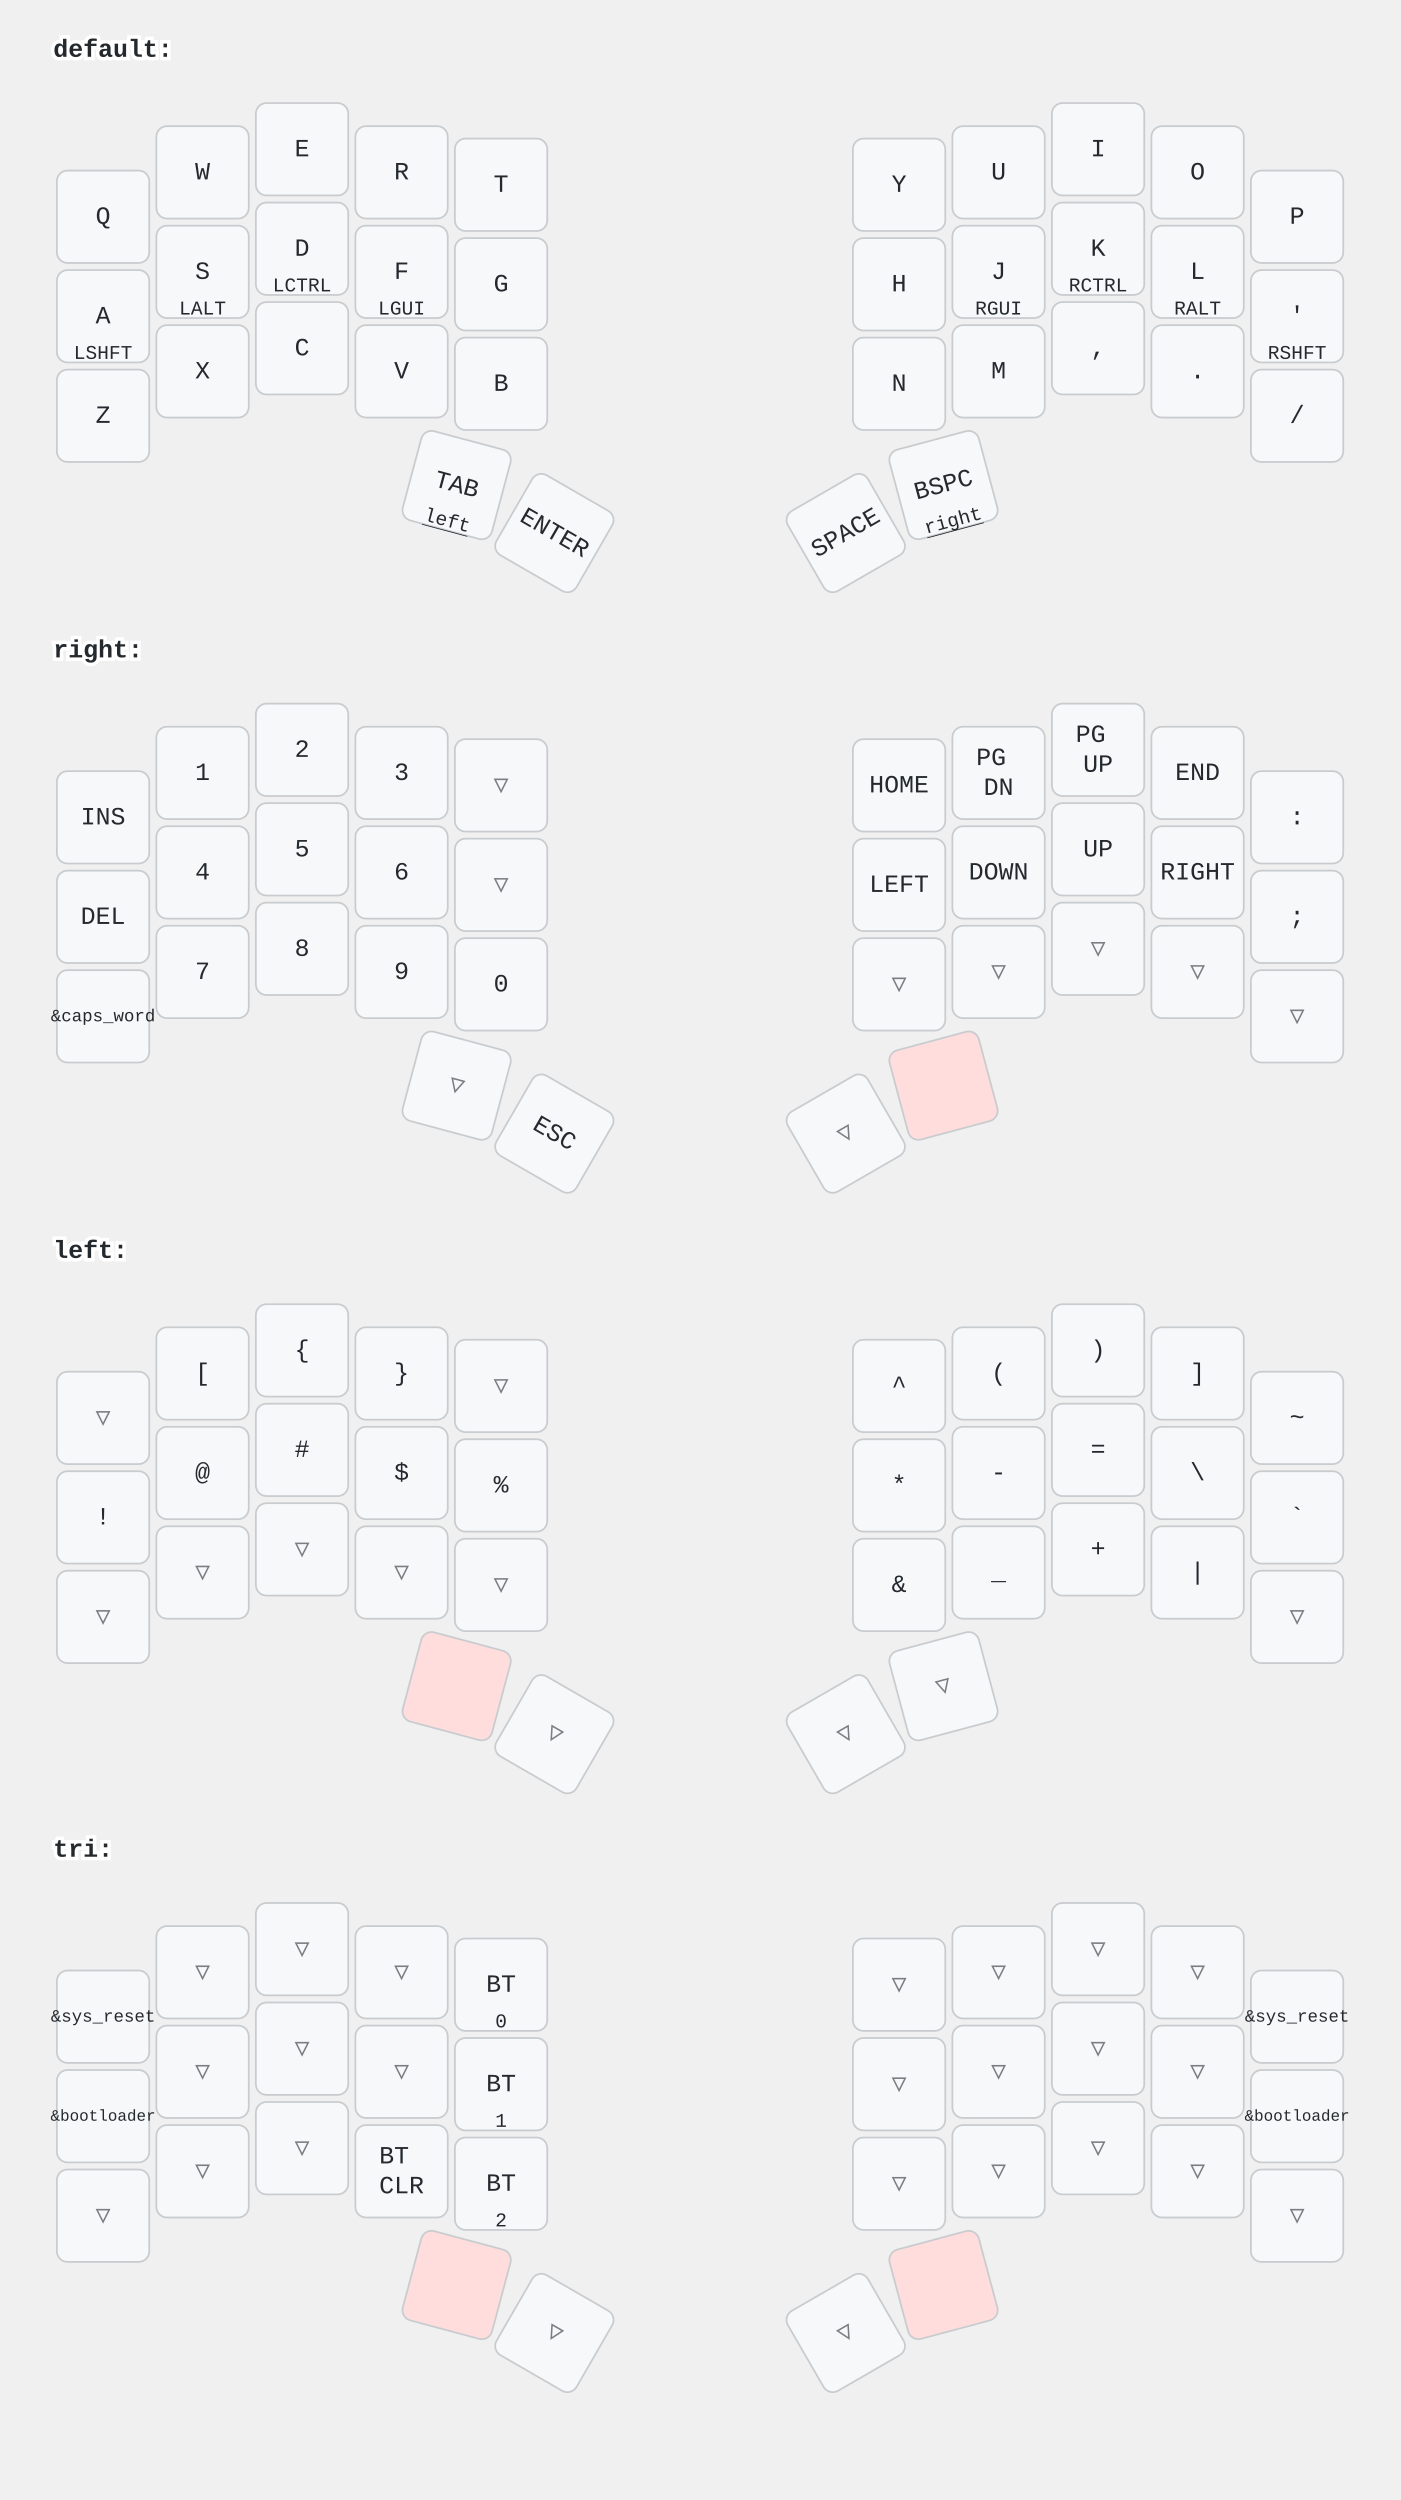
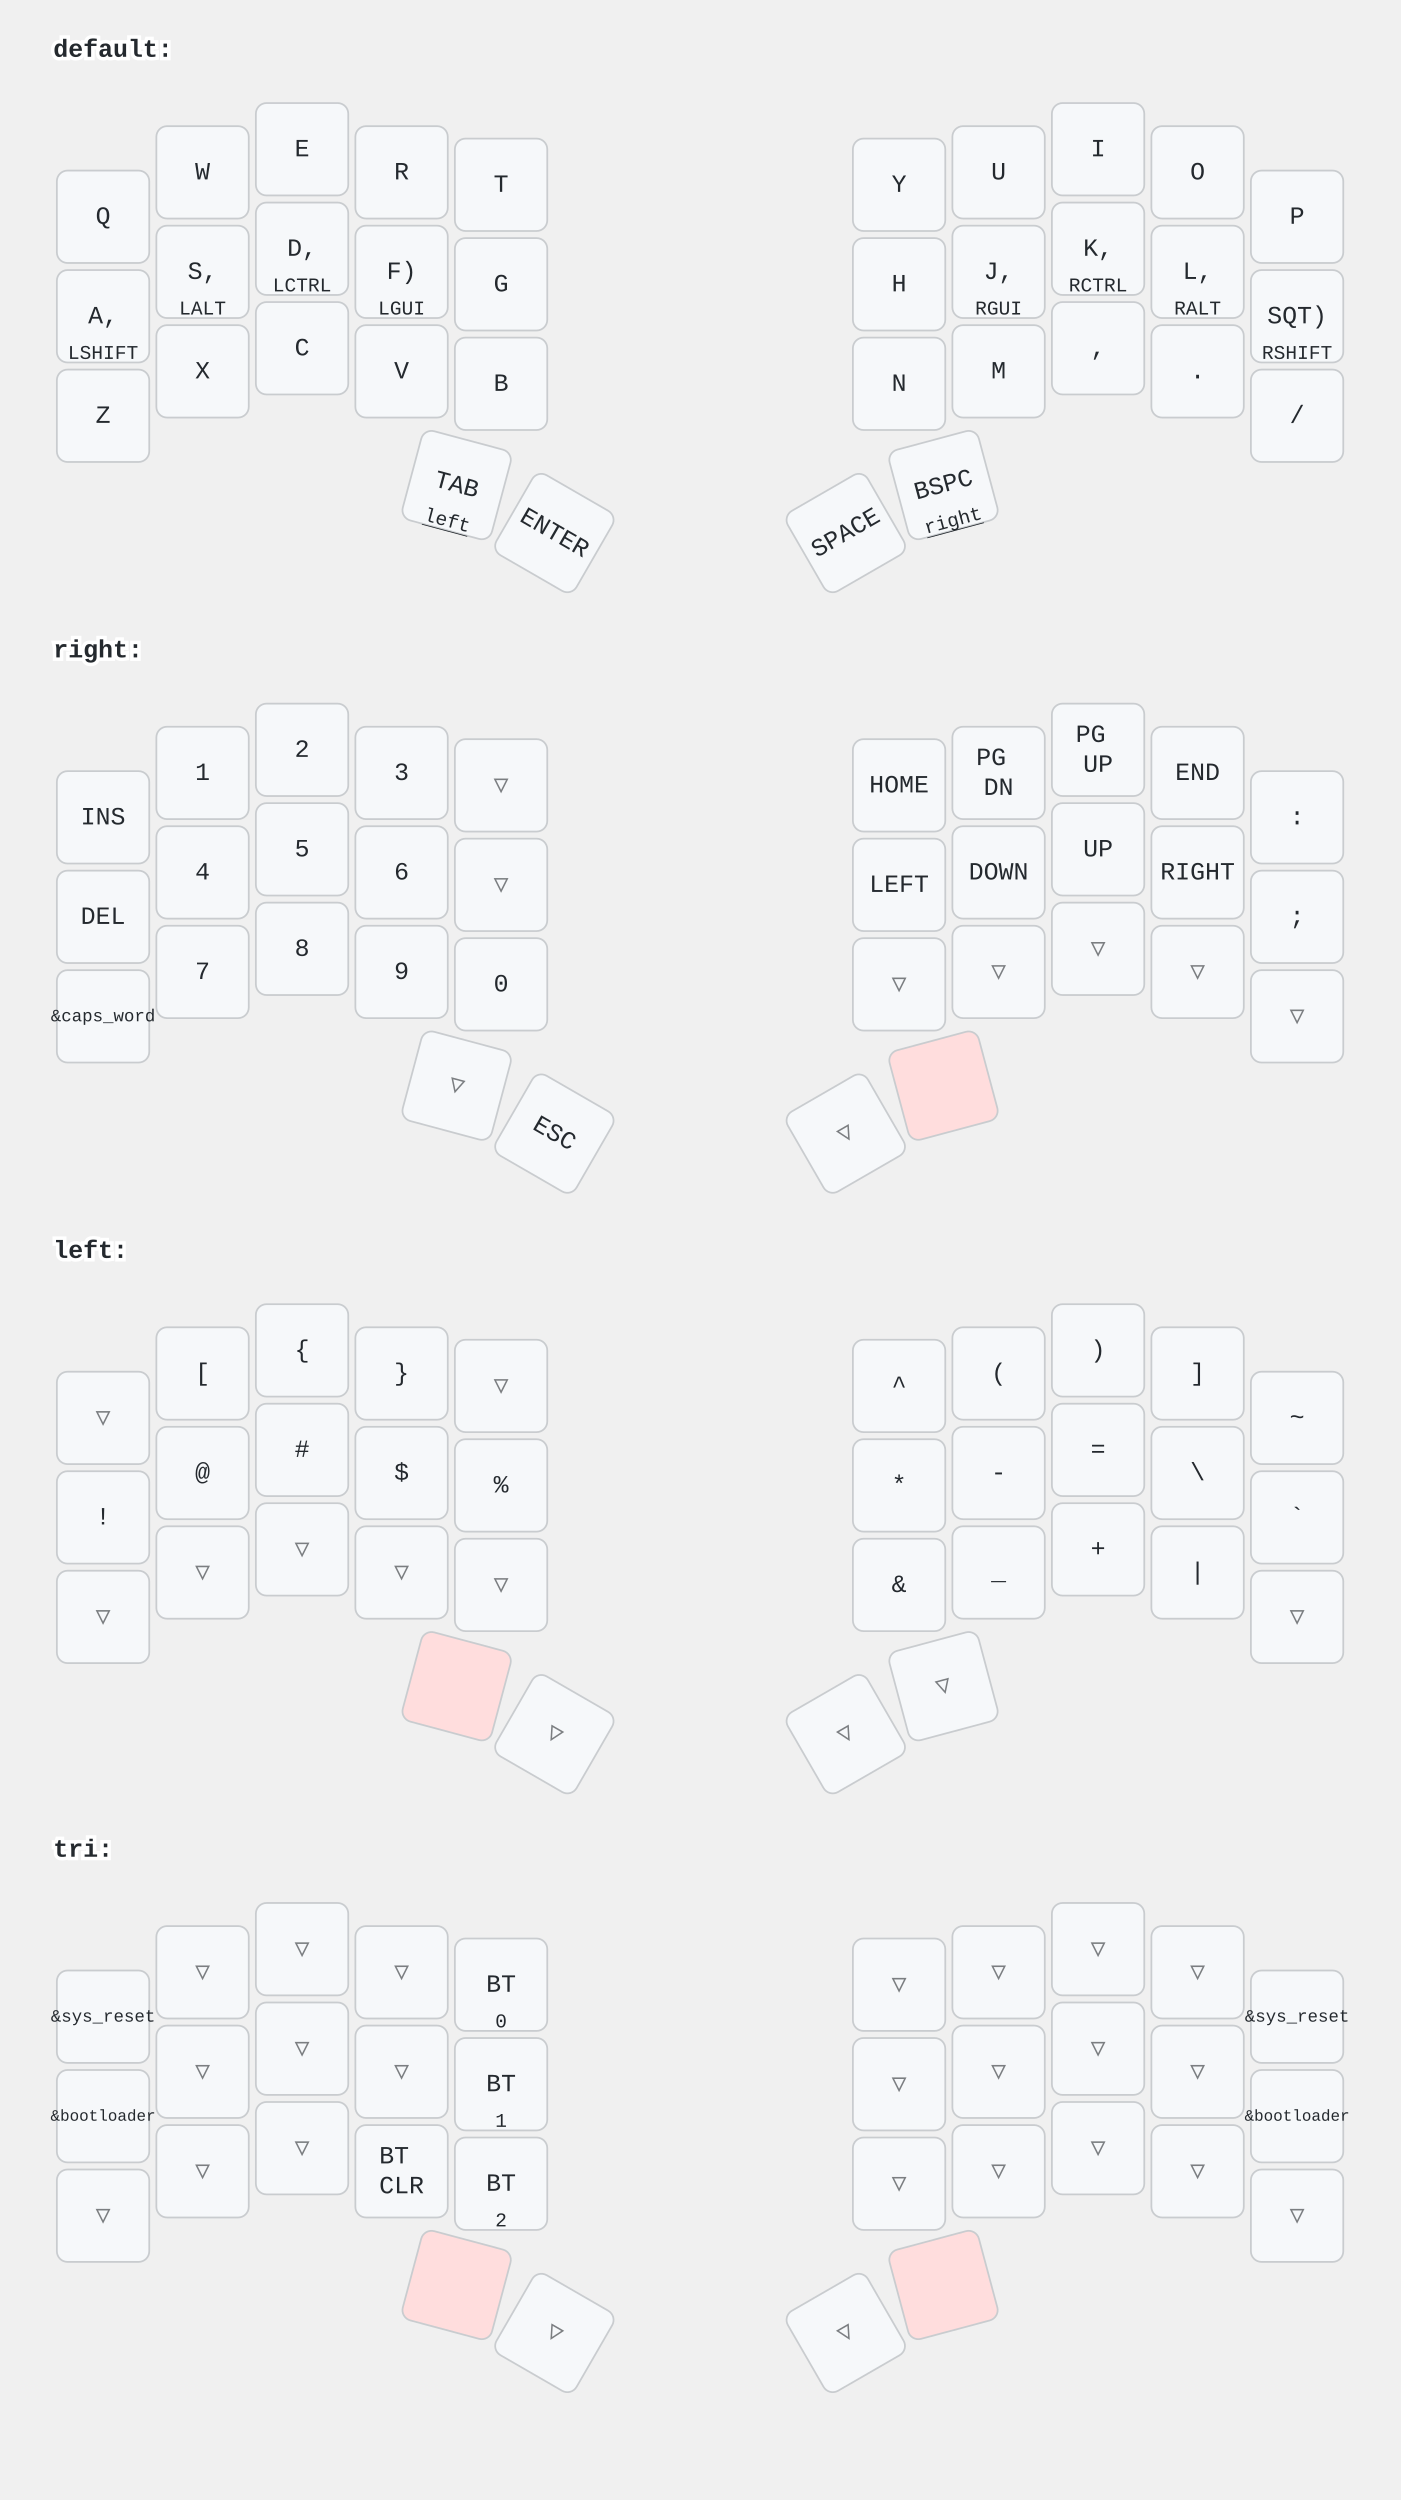
<svg xmlns="http://www.w3.org/2000/svg" width="788" height="1407" viewBox="0 0 788 1407" class="keymap">
  <style>/* inherit to force styles through use tags */
svg path {
    fill: inherit;
}

/* font and background color specifications */
svg.keymap {
    font-family: SFMono-Regular,Consolas,Liberation Mono,Menlo,monospace;
    font-size: 14px;
    font-kerning: normal;
    text-rendering: optimizeLegibility;
    fill: #24292e;
}

/* default key styling */
rect.key {
    fill: #f6f8fa;
}

rect.key, rect.combo {
    stroke: #c9cccf;
    stroke-width: 1;
}

/* default key side styling, only used is draw_key_sides is set */
rect.side {
    filter: brightness(90%);
}

/* color accent for combo boxes */
rect.combo, rect.combo-separate {
    fill: #cdf;
}

/* color accent for held keys */
rect.held, rect.combo.held {
    fill: #fdd;
}

/* color accent for ghost (optional) keys */
rect.ghost, rect.combo.ghost {
    stroke-dasharray: 4, 4;
    stroke-width: 2;
}

text {
    text-anchor: middle;
    dominant-baseline: middle;
}

/* styling for layer labels */
text.label {
    font-weight: bold;
    text-anchor: start;
    stroke: white;
    stroke-width: 4;
    paint-order: stroke;
}

/* styling for optional footer */
text.footer {
    text-anchor: end;
    dominant-baseline: auto;
    stroke: white;
    stroke-width: 4;
    paint-order: stroke;
}

/* styling for combo tap, and key hold/shifted label text */
text.combo, text.hold, text.shifted {
    font-size: 11px;
}

text.hold {
    text-anchor: middle;
    dominant-baseline: auto;
}

text.shifted {
    text-anchor: middle;
    dominant-baseline: hanging;
}

text.layer-activator {
    text-decoration: underline;
}

/* styling for hold/shifted label text in combo box */
text.combo.hold, text.combo.shifted {
    font-size: 8px;
}

/* lighter symbol for transparent keys */
text.trans {
    fill: #7b7e81;
}

/* styling for combo dendrons */
path.combo {
    stroke-width: 1;
    stroke: gray;
    fill: none;
}

/* Start Tabler Icons Cleanup */
/* cannot use height/width with glyphs */
.icon-tabler &gt; path {
    fill: inherit;
    stroke: inherit;
    stroke-width: 2;
}
/* hide tabler's default box */
.icon-tabler &gt; path[stroke="none"][fill="none"] {
    visibility: hidden;
}
/* End Tabler Icons Cleanup */
</style>
  <g transform="translate(30, 0)" class="layer-default">
    <text x="0" y="28" class="label" id="default">default:</text>
    <g transform="translate(0, 56)">
      <g transform="translate(28, 66)" class="key keypos-0">
        <rect rx="6" ry="6" x="-26" y="-26" width="52" height="52" class="key" />
        <text x="0" y="0" class="key tap">Q</text>
      </g>
      <g transform="translate(84, 41)" class="key keypos-1">
        <rect rx="6" ry="6" x="-26" y="-26" width="52" height="52" class="key" />
        <text x="0" y="0" class="key tap">W</text>
      </g>
      <g transform="translate(140, 28)" class="key keypos-2">
        <rect rx="6" ry="6" x="-26" y="-26" width="52" height="52" class="key" />
        <text x="0" y="0" class="key tap">E</text>
      </g>
      <g transform="translate(196, 41)" class="key keypos-3">
        <rect rx="6" ry="6" x="-26" y="-26" width="52" height="52" class="key" />
        <text x="0" y="0" class="key tap">R</text>
      </g>
      <g transform="translate(252, 48)" class="key keypos-4">
        <rect rx="6" ry="6" x="-26" y="-26" width="52" height="52" class="key" />
        <text x="0" y="0" class="key tap">T</text>
      </g>
      <g transform="translate(476, 48)" class="key keypos-5">
        <rect rx="6" ry="6" x="-26" y="-26" width="52" height="52" class="key" />
        <text x="0" y="0" class="key tap">Y</text>
      </g>
      <g transform="translate(532, 41)" class="key keypos-6">
        <rect rx="6" ry="6" x="-26" y="-26" width="52" height="52" class="key" />
        <text x="0" y="0" class="key tap">U</text>
      </g>
      <g transform="translate(588, 28)" class="key keypos-7">
        <rect rx="6" ry="6" x="-26" y="-26" width="52" height="52" class="key" />
        <text x="0" y="0" class="key tap">I</text>
      </g>
      <g transform="translate(644, 41)" class="key keypos-8">
        <rect rx="6" ry="6" x="-26" y="-26" width="52" height="52" class="key" />
        <text x="0" y="0" class="key tap">O</text>
      </g>
      <g transform="translate(700, 66)" class="key keypos-9">
        <rect rx="6" ry="6" x="-26" y="-26" width="52" height="52" class="key" />
        <text x="0" y="0" class="key tap">P</text>
      </g>
      <g transform="translate(28, 122)" class="key keypos-10">
        <rect rx="6" ry="6" x="-26" y="-26" width="52" height="52" class="key" />
-         <text x="0" y="0" class="key tap">A</text>
-         <text x="0" y="24" class="key hold">LSHFT</text>
+         <text x="0" y="0" class="key tap">A,</text>
+         <text x="0" y="24" class="key hold">LSHIFT</text>
      </g>
      <g transform="translate(84, 97)" class="key keypos-11">
        <rect rx="6" ry="6" x="-26" y="-26" width="52" height="52" class="key" />
-         <text x="0" y="0" class="key tap">S</text>
+         <text x="0" y="0" class="key tap">S,</text>
        <text x="0" y="24" class="key hold">LALT</text>
      </g>
      <g transform="translate(140, 84)" class="key keypos-12">
        <rect rx="6" ry="6" x="-26" y="-26" width="52" height="52" class="key" />
-         <text x="0" y="0" class="key tap">D</text>
+         <text x="0" y="0" class="key tap">D,</text>
        <text x="0" y="24" class="key hold">LCTRL</text>
      </g>
      <g transform="translate(196, 97)" class="key keypos-13">
        <rect rx="6" ry="6" x="-26" y="-26" width="52" height="52" class="key" />
-         <text x="0" y="0" class="key tap">F</text>
+         <text x="0" y="0" class="key tap">F)</text>
        <text x="0" y="24" class="key hold">LGUI</text>
      </g>
      <g transform="translate(252, 104)" class="key keypos-14">
        <rect rx="6" ry="6" x="-26" y="-26" width="52" height="52" class="key" />
        <text x="0" y="0" class="key tap">G</text>
      </g>
      <g transform="translate(476, 104)" class="key keypos-15">
        <rect rx="6" ry="6" x="-26" y="-26" width="52" height="52" class="key" />
        <text x="0" y="0" class="key tap">H</text>
      </g>
      <g transform="translate(532, 97)" class="key keypos-16">
        <rect rx="6" ry="6" x="-26" y="-26" width="52" height="52" class="key" />
-         <text x="0" y="0" class="key tap">J</text>
+         <text x="0" y="0" class="key tap">J,</text>
        <text x="0" y="24" class="key hold">RGUI</text>
      </g>
      <g transform="translate(588, 84)" class="key keypos-17">
        <rect rx="6" ry="6" x="-26" y="-26" width="52" height="52" class="key" />
-         <text x="0" y="0" class="key tap">K</text>
+         <text x="0" y="0" class="key tap">K,</text>
        <text x="0" y="24" class="key hold">RCTRL</text>
      </g>
      <g transform="translate(644, 97)" class="key keypos-18">
        <rect rx="6" ry="6" x="-26" y="-26" width="52" height="52" class="key" />
-         <text x="0" y="0" class="key tap">L</text>
+         <text x="0" y="0" class="key tap">L,</text>
        <text x="0" y="24" class="key hold">RALT</text>
      </g>
      <g transform="translate(700, 122)" class="key keypos-19">
        <rect rx="6" ry="6" x="-26" y="-26" width="52" height="52" class="key" />
-         <text x="0" y="0" class="key tap">'</text>
-         <text x="0" y="24" class="key hold">RSHFT</text>
+         <text x="0" y="0" class="key tap">SQT)</text>
+         <text x="0" y="24" class="key hold">RSHIFT</text>
      </g>
      <g transform="translate(28, 178)" class="key keypos-20">
        <rect rx="6" ry="6" x="-26" y="-26" width="52" height="52" class="key" />
        <text x="0" y="0" class="key tap">Z</text>
      </g>
      <g transform="translate(84, 153)" class="key keypos-21">
        <rect rx="6" ry="6" x="-26" y="-26" width="52" height="52" class="key" />
        <text x="0" y="0" class="key tap">X</text>
      </g>
      <g transform="translate(140, 140)" class="key keypos-22">
        <rect rx="6" ry="6" x="-26" y="-26" width="52" height="52" class="key" />
        <text x="0" y="0" class="key tap">C</text>
      </g>
      <g transform="translate(196, 153)" class="key keypos-23">
        <rect rx="6" ry="6" x="-26" y="-26" width="52" height="52" class="key" />
        <text x="0" y="0" class="key tap">V</text>
      </g>
      <g transform="translate(252, 160)" class="key keypos-24">
        <rect rx="6" ry="6" x="-26" y="-26" width="52" height="52" class="key" />
        <text x="0" y="0" class="key tap">B</text>
      </g>
      <g transform="translate(476, 160)" class="key keypos-25">
        <rect rx="6" ry="6" x="-26" y="-26" width="52" height="52" class="key" />
        <text x="0" y="0" class="key tap">N</text>
      </g>
      <g transform="translate(532, 153)" class="key keypos-26">
        <rect rx="6" ry="6" x="-26" y="-26" width="52" height="52" class="key" />
        <text x="0" y="0" class="key tap">M</text>
      </g>
      <g transform="translate(588, 140)" class="key keypos-27">
        <rect rx="6" ry="6" x="-26" y="-26" width="52" height="52" class="key" />
        <text x="0" y="0" class="key tap">,</text>
      </g>
      <g transform="translate(644, 153)" class="key keypos-28">
        <rect rx="6" ry="6" x="-26" y="-26" width="52" height="52" class="key" />
        <text x="0" y="0" class="key tap">.</text>
      </g>
      <g transform="translate(700, 178)" class="key keypos-29">
        <rect rx="6" ry="6" x="-26" y="-26" width="52" height="52" class="key" />
        <text x="0" y="0" class="key tap">/</text>
      </g>
      <g transform="translate(227, 217) rotate(15.0)" class="key keypos-30">
        <rect rx="6" ry="6" x="-26" y="-26" width="52" height="52" class="key" />
        <text x="0" y="0" class="key tap">TAB</text>
        <a href="#left">
          <text x="0" y="24" class="key hold layer-activator">left</text>
        </a>
      </g>
      <g transform="translate(282, 244) rotate(30.0)" class="key keypos-31">
        <rect rx="6" ry="6" x="-26" y="-26" width="52" height="52" class="key" />
        <text x="0" y="0" class="key tap">ENTER</text>
      </g>
      <g transform="translate(446, 244) rotate(-30.0)" class="key keypos-32">
        <rect rx="6" ry="6" x="-26" y="-26" width="52" height="52" class="key" />
        <text x="0" y="0" class="key tap">SPACE</text>
      </g>
      <g transform="translate(501, 217) rotate(-15.0)" class="key keypos-33">
        <rect rx="6" ry="6" x="-26" y="-26" width="52" height="52" class="key" />
        <text x="0" y="0" class="key tap">BSPC</text>
        <a href="#right">
          <text x="0" y="24" class="key hold layer-activator">right</text>
        </a>
      </g>
    </g>
  </g>
  <g transform="translate(30, 338)" class="layer-right">
    <text x="0" y="28" class="label" id="right">right:</text>
    <g transform="translate(0, 56)">
      <g transform="translate(28, 66)" class="key keypos-0">
        <rect rx="6" ry="6" x="-26" y="-26" width="52" height="52" class="key" />
        <text x="0" y="0" class="key tap">INS</text>
      </g>
      <g transform="translate(84, 41)" class="key keypos-1">
        <rect rx="6" ry="6" x="-26" y="-26" width="52" height="52" class="key" />
        <text x="0" y="0" class="key tap">1</text>
      </g>
      <g transform="translate(140, 28)" class="key keypos-2">
        <rect rx="6" ry="6" x="-26" y="-26" width="52" height="52" class="key" />
        <text x="0" y="0" class="key tap">2</text>
      </g>
      <g transform="translate(196, 41)" class="key keypos-3">
        <rect rx="6" ry="6" x="-26" y="-26" width="52" height="52" class="key" />
        <text x="0" y="0" class="key tap">3</text>
      </g>
      <g transform="translate(252, 48)" class="key trans keypos-4">
        <rect rx="6" ry="6" x="-26" y="-26" width="52" height="52" class="key trans" />
        <text x="0" y="0" class="key trans tap">▽</text>
      </g>
      <g transform="translate(476, 48)" class="key keypos-5">
        <rect rx="6" ry="6" x="-26" y="-26" width="52" height="52" class="key" />
        <text x="0" y="0" class="key tap">HOME</text>
      </g>
      <g transform="translate(532, 41)" class="key keypos-6">
        <rect rx="6" ry="6" x="-26" y="-26" width="52" height="52" class="key" />
        <text x="0" y="0" class="key tap">
          <tspan x="0" dy="-0.6em">PG</tspan>
          <tspan x="0" dy="1.2em">DN</tspan>
        </text>
      </g>
      <g transform="translate(588, 28)" class="key keypos-7">
        <rect rx="6" ry="6" x="-26" y="-26" width="52" height="52" class="key" />
        <text x="0" y="0" class="key tap">
          <tspan x="0" dy="-0.6em">PG</tspan>
          <tspan x="0" dy="1.2em">UP</tspan>
        </text>
      </g>
      <g transform="translate(644, 41)" class="key keypos-8">
        <rect rx="6" ry="6" x="-26" y="-26" width="52" height="52" class="key" />
        <text x="0" y="0" class="key tap">END</text>
      </g>
      <g transform="translate(700, 66)" class="key keypos-9">
        <rect rx="6" ry="6" x="-26" y="-26" width="52" height="52" class="key" />
        <text x="0" y="0" class="key tap">:</text>
      </g>
      <g transform="translate(28, 122)" class="key keypos-10">
        <rect rx="6" ry="6" x="-26" y="-26" width="52" height="52" class="key" />
        <text x="0" y="0" class="key tap">DEL</text>
      </g>
      <g transform="translate(84, 97)" class="key keypos-11">
        <rect rx="6" ry="6" x="-26" y="-26" width="52" height="52" class="key" />
        <text x="0" y="0" class="key tap">4</text>
      </g>
      <g transform="translate(140, 84)" class="key keypos-12">
        <rect rx="6" ry="6" x="-26" y="-26" width="52" height="52" class="key" />
        <text x="0" y="0" class="key tap">5</text>
      </g>
      <g transform="translate(196, 97)" class="key keypos-13">
        <rect rx="6" ry="6" x="-26" y="-26" width="52" height="52" class="key" />
        <text x="0" y="0" class="key tap">6</text>
      </g>
      <g transform="translate(252, 104)" class="key trans keypos-14">
        <rect rx="6" ry="6" x="-26" y="-26" width="52" height="52" class="key trans" />
        <text x="0" y="0" class="key trans tap">▽</text>
      </g>
      <g transform="translate(476, 104)" class="key keypos-15">
        <rect rx="6" ry="6" x="-26" y="-26" width="52" height="52" class="key" />
        <text x="0" y="0" class="key tap">LEFT</text>
      </g>
      <g transform="translate(532, 97)" class="key keypos-16">
        <rect rx="6" ry="6" x="-26" y="-26" width="52" height="52" class="key" />
        <text x="0" y="0" class="key tap">DOWN</text>
      </g>
      <g transform="translate(588, 84)" class="key keypos-17">
        <rect rx="6" ry="6" x="-26" y="-26" width="52" height="52" class="key" />
        <text x="0" y="0" class="key tap">UP</text>
      </g>
      <g transform="translate(644, 97)" class="key keypos-18">
        <rect rx="6" ry="6" x="-26" y="-26" width="52" height="52" class="key" />
        <text x="0" y="0" class="key tap">RIGHT</text>
      </g>
      <g transform="translate(700, 122)" class="key keypos-19">
        <rect rx="6" ry="6" x="-26" y="-26" width="52" height="52" class="key" />
        <text x="0" y="0" class="key tap">;</text>
      </g>
      <g transform="translate(28, 178)" class="key keypos-20">
        <rect rx="6" ry="6" x="-26" y="-26" width="52" height="52" class="key" />
        <text x="0" y="0" class="key tap">
          <tspan style="font-size: 70%">&amp;caps_word</tspan>
        </text>
      </g>
      <g transform="translate(84, 153)" class="key keypos-21">
        <rect rx="6" ry="6" x="-26" y="-26" width="52" height="52" class="key" />
        <text x="0" y="0" class="key tap">7</text>
      </g>
      <g transform="translate(140, 140)" class="key keypos-22">
        <rect rx="6" ry="6" x="-26" y="-26" width="52" height="52" class="key" />
        <text x="0" y="0" class="key tap">8</text>
      </g>
      <g transform="translate(196, 153)" class="key keypos-23">
        <rect rx="6" ry="6" x="-26" y="-26" width="52" height="52" class="key" />
        <text x="0" y="0" class="key tap">9</text>
      </g>
      <g transform="translate(252, 160)" class="key keypos-24">
        <rect rx="6" ry="6" x="-26" y="-26" width="52" height="52" class="key" />
        <text x="0" y="0" class="key tap">0</text>
      </g>
      <g transform="translate(476, 160)" class="key trans keypos-25">
        <rect rx="6" ry="6" x="-26" y="-26" width="52" height="52" class="key trans" />
        <text x="0" y="0" class="key trans tap">▽</text>
      </g>
      <g transform="translate(532, 153)" class="key trans keypos-26">
        <rect rx="6" ry="6" x="-26" y="-26" width="52" height="52" class="key trans" />
        <text x="0" y="0" class="key trans tap">▽</text>
      </g>
      <g transform="translate(588, 140)" class="key trans keypos-27">
        <rect rx="6" ry="6" x="-26" y="-26" width="52" height="52" class="key trans" />
        <text x="0" y="0" class="key trans tap">▽</text>
      </g>
      <g transform="translate(644, 153)" class="key trans keypos-28">
        <rect rx="6" ry="6" x="-26" y="-26" width="52" height="52" class="key trans" />
        <text x="0" y="0" class="key trans tap">▽</text>
      </g>
      <g transform="translate(700, 178)" class="key trans keypos-29">
        <rect rx="6" ry="6" x="-26" y="-26" width="52" height="52" class="key trans" />
        <text x="0" y="0" class="key trans tap">▽</text>
      </g>
      <g transform="translate(227, 217) rotate(15.0)" class="key trans keypos-30">
        <rect rx="6" ry="6" x="-26" y="-26" width="52" height="52" class="key trans" />
        <text x="0" y="0" class="key trans tap">▽</text>
      </g>
      <g transform="translate(282, 244) rotate(30.0)" class="key keypos-31">
        <rect rx="6" ry="6" x="-26" y="-26" width="52" height="52" class="key" />
        <text x="0" y="0" class="key tap">ESC</text>
      </g>
      <g transform="translate(446, 244) rotate(-30.0)" class="key trans keypos-32">
        <rect rx="6" ry="6" x="-26" y="-26" width="52" height="52" class="key trans" />
        <text x="0" y="0" class="key trans tap">▽</text>
      </g>
      <g transform="translate(501, 217) rotate(-15.0)" class="key held keypos-33">
        <rect rx="6" ry="6" x="-26" y="-26" width="52" height="52" class="key held" />
      </g>
    </g>
  </g>
  <g transform="translate(30, 676)" class="layer-left">
    <text x="0" y="28" class="label" id="left">left:</text>
    <g transform="translate(0, 56)">
      <g transform="translate(28, 66)" class="key trans keypos-0">
        <rect rx="6" ry="6" x="-26" y="-26" width="52" height="52" class="key trans" />
        <text x="0" y="0" class="key trans tap">▽</text>
      </g>
      <g transform="translate(84, 41)" class="key keypos-1">
        <rect rx="6" ry="6" x="-26" y="-26" width="52" height="52" class="key" />
        <text x="0" y="0" class="key tap">[</text>
      </g>
      <g transform="translate(140, 28)" class="key keypos-2">
        <rect rx="6" ry="6" x="-26" y="-26" width="52" height="52" class="key" />
        <text x="0" y="0" class="key tap">{</text>
      </g>
      <g transform="translate(196, 41)" class="key keypos-3">
        <rect rx="6" ry="6" x="-26" y="-26" width="52" height="52" class="key" />
        <text x="0" y="0" class="key tap">}</text>
      </g>
      <g transform="translate(252, 48)" class="key trans keypos-4">
        <rect rx="6" ry="6" x="-26" y="-26" width="52" height="52" class="key trans" />
        <text x="0" y="0" class="key trans tap">▽</text>
      </g>
      <g transform="translate(476, 48)" class="key keypos-5">
        <rect rx="6" ry="6" x="-26" y="-26" width="52" height="52" class="key" />
        <text x="0" y="0" class="key tap">^</text>
      </g>
      <g transform="translate(532, 41)" class="key keypos-6">
        <rect rx="6" ry="6" x="-26" y="-26" width="52" height="52" class="key" />
        <text x="0" y="0" class="key tap">(</text>
      </g>
      <g transform="translate(588, 28)" class="key keypos-7">
        <rect rx="6" ry="6" x="-26" y="-26" width="52" height="52" class="key" />
        <text x="0" y="0" class="key tap">)</text>
      </g>
      <g transform="translate(644, 41)" class="key keypos-8">
        <rect rx="6" ry="6" x="-26" y="-26" width="52" height="52" class="key" />
        <text x="0" y="0" class="key tap">]</text>
      </g>
      <g transform="translate(700, 66)" class="key keypos-9">
        <rect rx="6" ry="6" x="-26" y="-26" width="52" height="52" class="key" />
        <text x="0" y="0" class="key tap">~</text>
      </g>
      <g transform="translate(28, 122)" class="key keypos-10">
        <rect rx="6" ry="6" x="-26" y="-26" width="52" height="52" class="key" />
        <text x="0" y="0" class="key tap">!</text>
      </g>
      <g transform="translate(84, 97)" class="key keypos-11">
        <rect rx="6" ry="6" x="-26" y="-26" width="52" height="52" class="key" />
        <text x="0" y="0" class="key tap">@</text>
      </g>
      <g transform="translate(140, 84)" class="key keypos-12">
        <rect rx="6" ry="6" x="-26" y="-26" width="52" height="52" class="key" />
        <text x="0" y="0" class="key tap">#</text>
      </g>
      <g transform="translate(196, 97)" class="key keypos-13">
        <rect rx="6" ry="6" x="-26" y="-26" width="52" height="52" class="key" />
        <text x="0" y="0" class="key tap">$</text>
      </g>
      <g transform="translate(252, 104)" class="key keypos-14">
        <rect rx="6" ry="6" x="-26" y="-26" width="52" height="52" class="key" />
        <text x="0" y="0" class="key tap">%</text>
      </g>
      <g transform="translate(476, 104)" class="key keypos-15">
        <rect rx="6" ry="6" x="-26" y="-26" width="52" height="52" class="key" />
        <text x="0" y="0" class="key tap">*</text>
      </g>
      <g transform="translate(532, 97)" class="key keypos-16">
        <rect rx="6" ry="6" x="-26" y="-26" width="52" height="52" class="key" />
        <text x="0" y="0" class="key tap">-</text>
      </g>
      <g transform="translate(588, 84)" class="key keypos-17">
        <rect rx="6" ry="6" x="-26" y="-26" width="52" height="52" class="key" />
        <text x="0" y="0" class="key tap">=</text>
      </g>
      <g transform="translate(644, 97)" class="key keypos-18">
        <rect rx="6" ry="6" x="-26" y="-26" width="52" height="52" class="key" />
        <text x="0" y="0" class="key tap">\</text>
      </g>
      <g transform="translate(700, 122)" class="key keypos-19">
        <rect rx="6" ry="6" x="-26" y="-26" width="52" height="52" class="key" />
        <text x="0" y="0" class="key tap">`</text>
      </g>
      <g transform="translate(28, 178)" class="key trans keypos-20">
        <rect rx="6" ry="6" x="-26" y="-26" width="52" height="52" class="key trans" />
        <text x="0" y="0" class="key trans tap">▽</text>
      </g>
      <g transform="translate(84, 153)" class="key trans keypos-21">
        <rect rx="6" ry="6" x="-26" y="-26" width="52" height="52" class="key trans" />
        <text x="0" y="0" class="key trans tap">▽</text>
      </g>
      <g transform="translate(140, 140)" class="key trans keypos-22">
        <rect rx="6" ry="6" x="-26" y="-26" width="52" height="52" class="key trans" />
        <text x="0" y="0" class="key trans tap">▽</text>
      </g>
      <g transform="translate(196, 153)" class="key trans keypos-23">
        <rect rx="6" ry="6" x="-26" y="-26" width="52" height="52" class="key trans" />
        <text x="0" y="0" class="key trans tap">▽</text>
      </g>
      <g transform="translate(252, 160)" class="key trans keypos-24">
        <rect rx="6" ry="6" x="-26" y="-26" width="52" height="52" class="key trans" />
        <text x="0" y="0" class="key trans tap">▽</text>
      </g>
      <g transform="translate(476, 160)" class="key keypos-25">
        <rect rx="6" ry="6" x="-26" y="-26" width="52" height="52" class="key" />
        <text x="0" y="0" class="key tap">&amp;</text>
      </g>
      <g transform="translate(532, 153)" class="key keypos-26">
        <rect rx="6" ry="6" x="-26" y="-26" width="52" height="52" class="key" />
        <text x="0" y="0" class="key tap">_</text>
      </g>
      <g transform="translate(588, 140)" class="key keypos-27">
        <rect rx="6" ry="6" x="-26" y="-26" width="52" height="52" class="key" />
        <text x="0" y="0" class="key tap">+</text>
      </g>
      <g transform="translate(644, 153)" class="key keypos-28">
        <rect rx="6" ry="6" x="-26" y="-26" width="52" height="52" class="key" />
        <text x="0" y="0" class="key tap">|</text>
      </g>
      <g transform="translate(700, 178)" class="key trans keypos-29">
        <rect rx="6" ry="6" x="-26" y="-26" width="52" height="52" class="key trans" />
        <text x="0" y="0" class="key trans tap">▽</text>
      </g>
      <g transform="translate(227, 217) rotate(15.0)" class="key held keypos-30">
        <rect rx="6" ry="6" x="-26" y="-26" width="52" height="52" class="key held" />
      </g>
      <g transform="translate(282, 244) rotate(30.0)" class="key trans keypos-31">
        <rect rx="6" ry="6" x="-26" y="-26" width="52" height="52" class="key trans" />
        <text x="0" y="0" class="key trans tap">▽</text>
      </g>
      <g transform="translate(446, 244) rotate(-30.0)" class="key trans keypos-32">
        <rect rx="6" ry="6" x="-26" y="-26" width="52" height="52" class="key trans" />
        <text x="0" y="0" class="key trans tap">▽</text>
      </g>
      <g transform="translate(501, 217) rotate(-15.0)" class="key trans keypos-33">
        <rect rx="6" ry="6" x="-26" y="-26" width="52" height="52" class="key trans" />
        <text x="0" y="0" class="key trans tap">▽</text>
      </g>
    </g>
  </g>
  <g transform="translate(30, 1013)" class="layer-tri">
    <text x="0" y="28" class="label" id="tri">tri:</text>
    <g transform="translate(0, 56)">
      <g transform="translate(28, 66)" class="key keypos-0">
        <rect rx="6" ry="6" x="-26" y="-26" width="52" height="52" class="key" />
        <text x="0" y="0" class="key tap">
          <tspan style="font-size: 70%">&amp;sys_reset</tspan>
        </text>
      </g>
      <g transform="translate(84, 41)" class="key trans keypos-1">
        <rect rx="6" ry="6" x="-26" y="-26" width="52" height="52" class="key trans" />
        <text x="0" y="0" class="key trans tap">▽</text>
      </g>
      <g transform="translate(140, 28)" class="key trans keypos-2">
        <rect rx="6" ry="6" x="-26" y="-26" width="52" height="52" class="key trans" />
        <text x="0" y="0" class="key trans tap">▽</text>
      </g>
      <g transform="translate(196, 41)" class="key trans keypos-3">
        <rect rx="6" ry="6" x="-26" y="-26" width="52" height="52" class="key trans" />
        <text x="0" y="0" class="key trans tap">▽</text>
      </g>
      <g transform="translate(252, 48)" class="key keypos-4">
        <rect rx="6" ry="6" x="-26" y="-26" width="52" height="52" class="key" />
        <text x="0" y="0" class="key tap">BT</text>
        <text x="0" y="24" class="key hold">0</text>
      </g>
      <g transform="translate(476, 48)" class="key trans keypos-5">
        <rect rx="6" ry="6" x="-26" y="-26" width="52" height="52" class="key trans" />
        <text x="0" y="0" class="key trans tap">▽</text>
      </g>
      <g transform="translate(532, 41)" class="key trans keypos-6">
        <rect rx="6" ry="6" x="-26" y="-26" width="52" height="52" class="key trans" />
        <text x="0" y="0" class="key trans tap">▽</text>
      </g>
      <g transform="translate(588, 28)" class="key trans keypos-7">
        <rect rx="6" ry="6" x="-26" y="-26" width="52" height="52" class="key trans" />
        <text x="0" y="0" class="key trans tap">▽</text>
      </g>
      <g transform="translate(644, 41)" class="key trans keypos-8">
        <rect rx="6" ry="6" x="-26" y="-26" width="52" height="52" class="key trans" />
        <text x="0" y="0" class="key trans tap">▽</text>
      </g>
      <g transform="translate(700, 66)" class="key keypos-9">
        <rect rx="6" ry="6" x="-26" y="-26" width="52" height="52" class="key" />
        <text x="0" y="0" class="key tap">
          <tspan style="font-size: 70%">&amp;sys_reset</tspan>
        </text>
      </g>
      <g transform="translate(28, 122)" class="key keypos-10">
        <rect rx="6" ry="6" x="-26" y="-26" width="52" height="52" class="key" />
        <text x="0" y="0" class="key tap">
          <tspan style="font-size: 64%">&amp;bootloader</tspan>
        </text>
      </g>
      <g transform="translate(84, 97)" class="key trans keypos-11">
        <rect rx="6" ry="6" x="-26" y="-26" width="52" height="52" class="key trans" />
        <text x="0" y="0" class="key trans tap">▽</text>
      </g>
      <g transform="translate(140, 84)" class="key trans keypos-12">
        <rect rx="6" ry="6" x="-26" y="-26" width="52" height="52" class="key trans" />
        <text x="0" y="0" class="key trans tap">▽</text>
      </g>
      <g transform="translate(196, 97)" class="key trans keypos-13">
        <rect rx="6" ry="6" x="-26" y="-26" width="52" height="52" class="key trans" />
        <text x="0" y="0" class="key trans tap">▽</text>
      </g>
      <g transform="translate(252, 104)" class="key keypos-14">
        <rect rx="6" ry="6" x="-26" y="-26" width="52" height="52" class="key" />
        <text x="0" y="0" class="key tap">BT</text>
        <text x="0" y="24" class="key hold">1</text>
      </g>
      <g transform="translate(476, 104)" class="key trans keypos-15">
        <rect rx="6" ry="6" x="-26" y="-26" width="52" height="52" class="key trans" />
        <text x="0" y="0" class="key trans tap">▽</text>
      </g>
      <g transform="translate(532, 97)" class="key trans keypos-16">
        <rect rx="6" ry="6" x="-26" y="-26" width="52" height="52" class="key trans" />
        <text x="0" y="0" class="key trans tap">▽</text>
      </g>
      <g transform="translate(588, 84)" class="key trans keypos-17">
        <rect rx="6" ry="6" x="-26" y="-26" width="52" height="52" class="key trans" />
        <text x="0" y="0" class="key trans tap">▽</text>
      </g>
      <g transform="translate(644, 97)" class="key trans keypos-18">
        <rect rx="6" ry="6" x="-26" y="-26" width="52" height="52" class="key trans" />
        <text x="0" y="0" class="key trans tap">▽</text>
      </g>
      <g transform="translate(700, 122)" class="key keypos-19">
        <rect rx="6" ry="6" x="-26" y="-26" width="52" height="52" class="key" />
        <text x="0" y="0" class="key tap">
          <tspan style="font-size: 64%">&amp;bootloader</tspan>
        </text>
      </g>
      <g transform="translate(28, 178)" class="key trans keypos-20">
        <rect rx="6" ry="6" x="-26" y="-26" width="52" height="52" class="key trans" />
        <text x="0" y="0" class="key trans tap">▽</text>
      </g>
      <g transform="translate(84, 153)" class="key trans keypos-21">
        <rect rx="6" ry="6" x="-26" y="-26" width="52" height="52" class="key trans" />
        <text x="0" y="0" class="key trans tap">▽</text>
      </g>
      <g transform="translate(140, 140)" class="key trans keypos-22">
        <rect rx="6" ry="6" x="-26" y="-26" width="52" height="52" class="key trans" />
        <text x="0" y="0" class="key trans tap">▽</text>
      </g>
      <g transform="translate(196, 153)" class="key keypos-23">
        <rect rx="6" ry="6" x="-26" y="-26" width="52" height="52" class="key" />
        <text x="0" y="0" class="key tap">
          <tspan x="0" dy="-0.6em">BT</tspan>
          <tspan x="0" dy="1.2em">CLR</tspan>
        </text>
      </g>
      <g transform="translate(252, 160)" class="key keypos-24">
        <rect rx="6" ry="6" x="-26" y="-26" width="52" height="52" class="key" />
        <text x="0" y="0" class="key tap">BT</text>
        <text x="0" y="24" class="key hold">2</text>
      </g>
      <g transform="translate(476, 160)" class="key trans keypos-25">
        <rect rx="6" ry="6" x="-26" y="-26" width="52" height="52" class="key trans" />
        <text x="0" y="0" class="key trans tap">▽</text>
      </g>
      <g transform="translate(532, 153)" class="key trans keypos-26">
        <rect rx="6" ry="6" x="-26" y="-26" width="52" height="52" class="key trans" />
        <text x="0" y="0" class="key trans tap">▽</text>
      </g>
      <g transform="translate(588, 140)" class="key trans keypos-27">
        <rect rx="6" ry="6" x="-26" y="-26" width="52" height="52" class="key trans" />
        <text x="0" y="0" class="key trans tap">▽</text>
      </g>
      <g transform="translate(644, 153)" class="key trans keypos-28">
        <rect rx="6" ry="6" x="-26" y="-26" width="52" height="52" class="key trans" />
        <text x="0" y="0" class="key trans tap">▽</text>
      </g>
      <g transform="translate(700, 178)" class="key trans keypos-29">
        <rect rx="6" ry="6" x="-26" y="-26" width="52" height="52" class="key trans" />
        <text x="0" y="0" class="key trans tap">▽</text>
      </g>
      <g transform="translate(227, 217) rotate(15.0)" class="key held keypos-30">
        <rect rx="6" ry="6" x="-26" y="-26" width="52" height="52" class="key held" />
      </g>
      <g transform="translate(282, 244) rotate(30.0)" class="key trans keypos-31">
        <rect rx="6" ry="6" x="-26" y="-26" width="52" height="52" class="key trans" />
        <text x="0" y="0" class="key trans tap">▽</text>
      </g>
      <g transform="translate(446, 244) rotate(-30.0)" class="key trans keypos-32">
        <rect rx="6" ry="6" x="-26" y="-26" width="52" height="52" class="key trans" />
        <text x="0" y="0" class="key trans tap">▽</text>
      </g>
      <g transform="translate(501, 217) rotate(-15.0)" class="key held keypos-33">
        <rect rx="6" ry="6" x="-26" y="-26" width="52" height="52" class="key held" />
      </g>
    </g>
  </g>
</svg>
